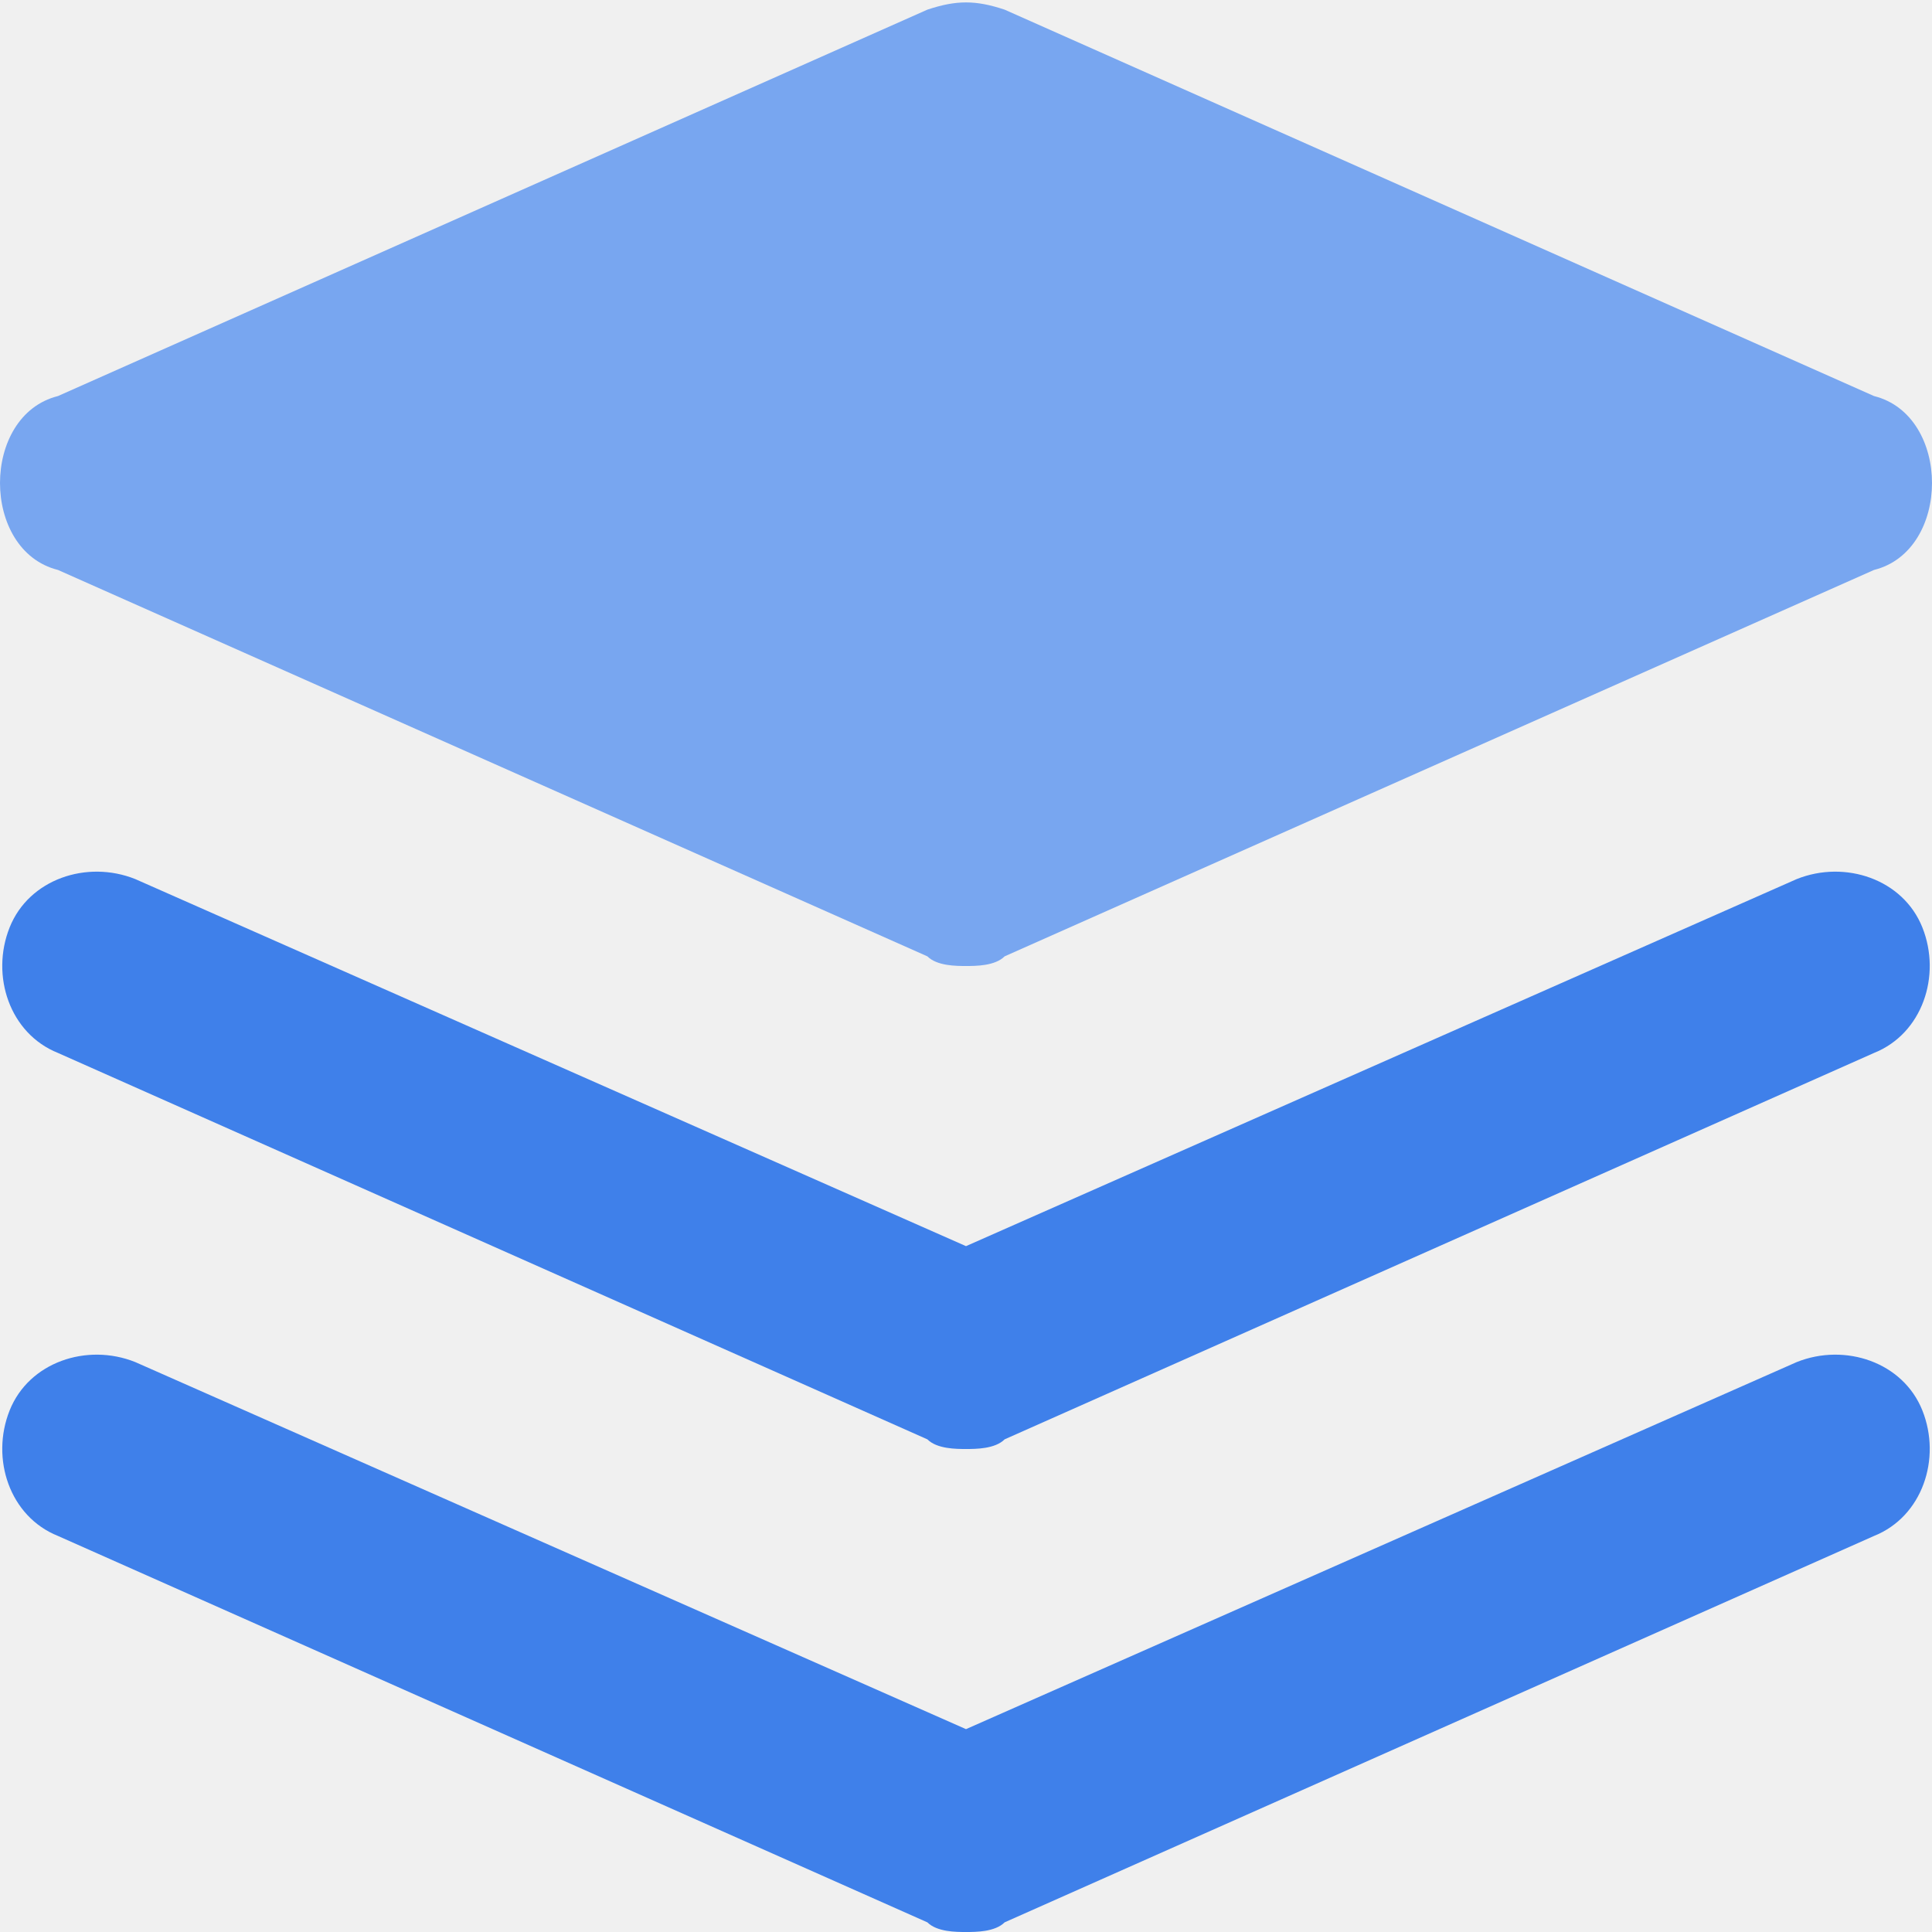
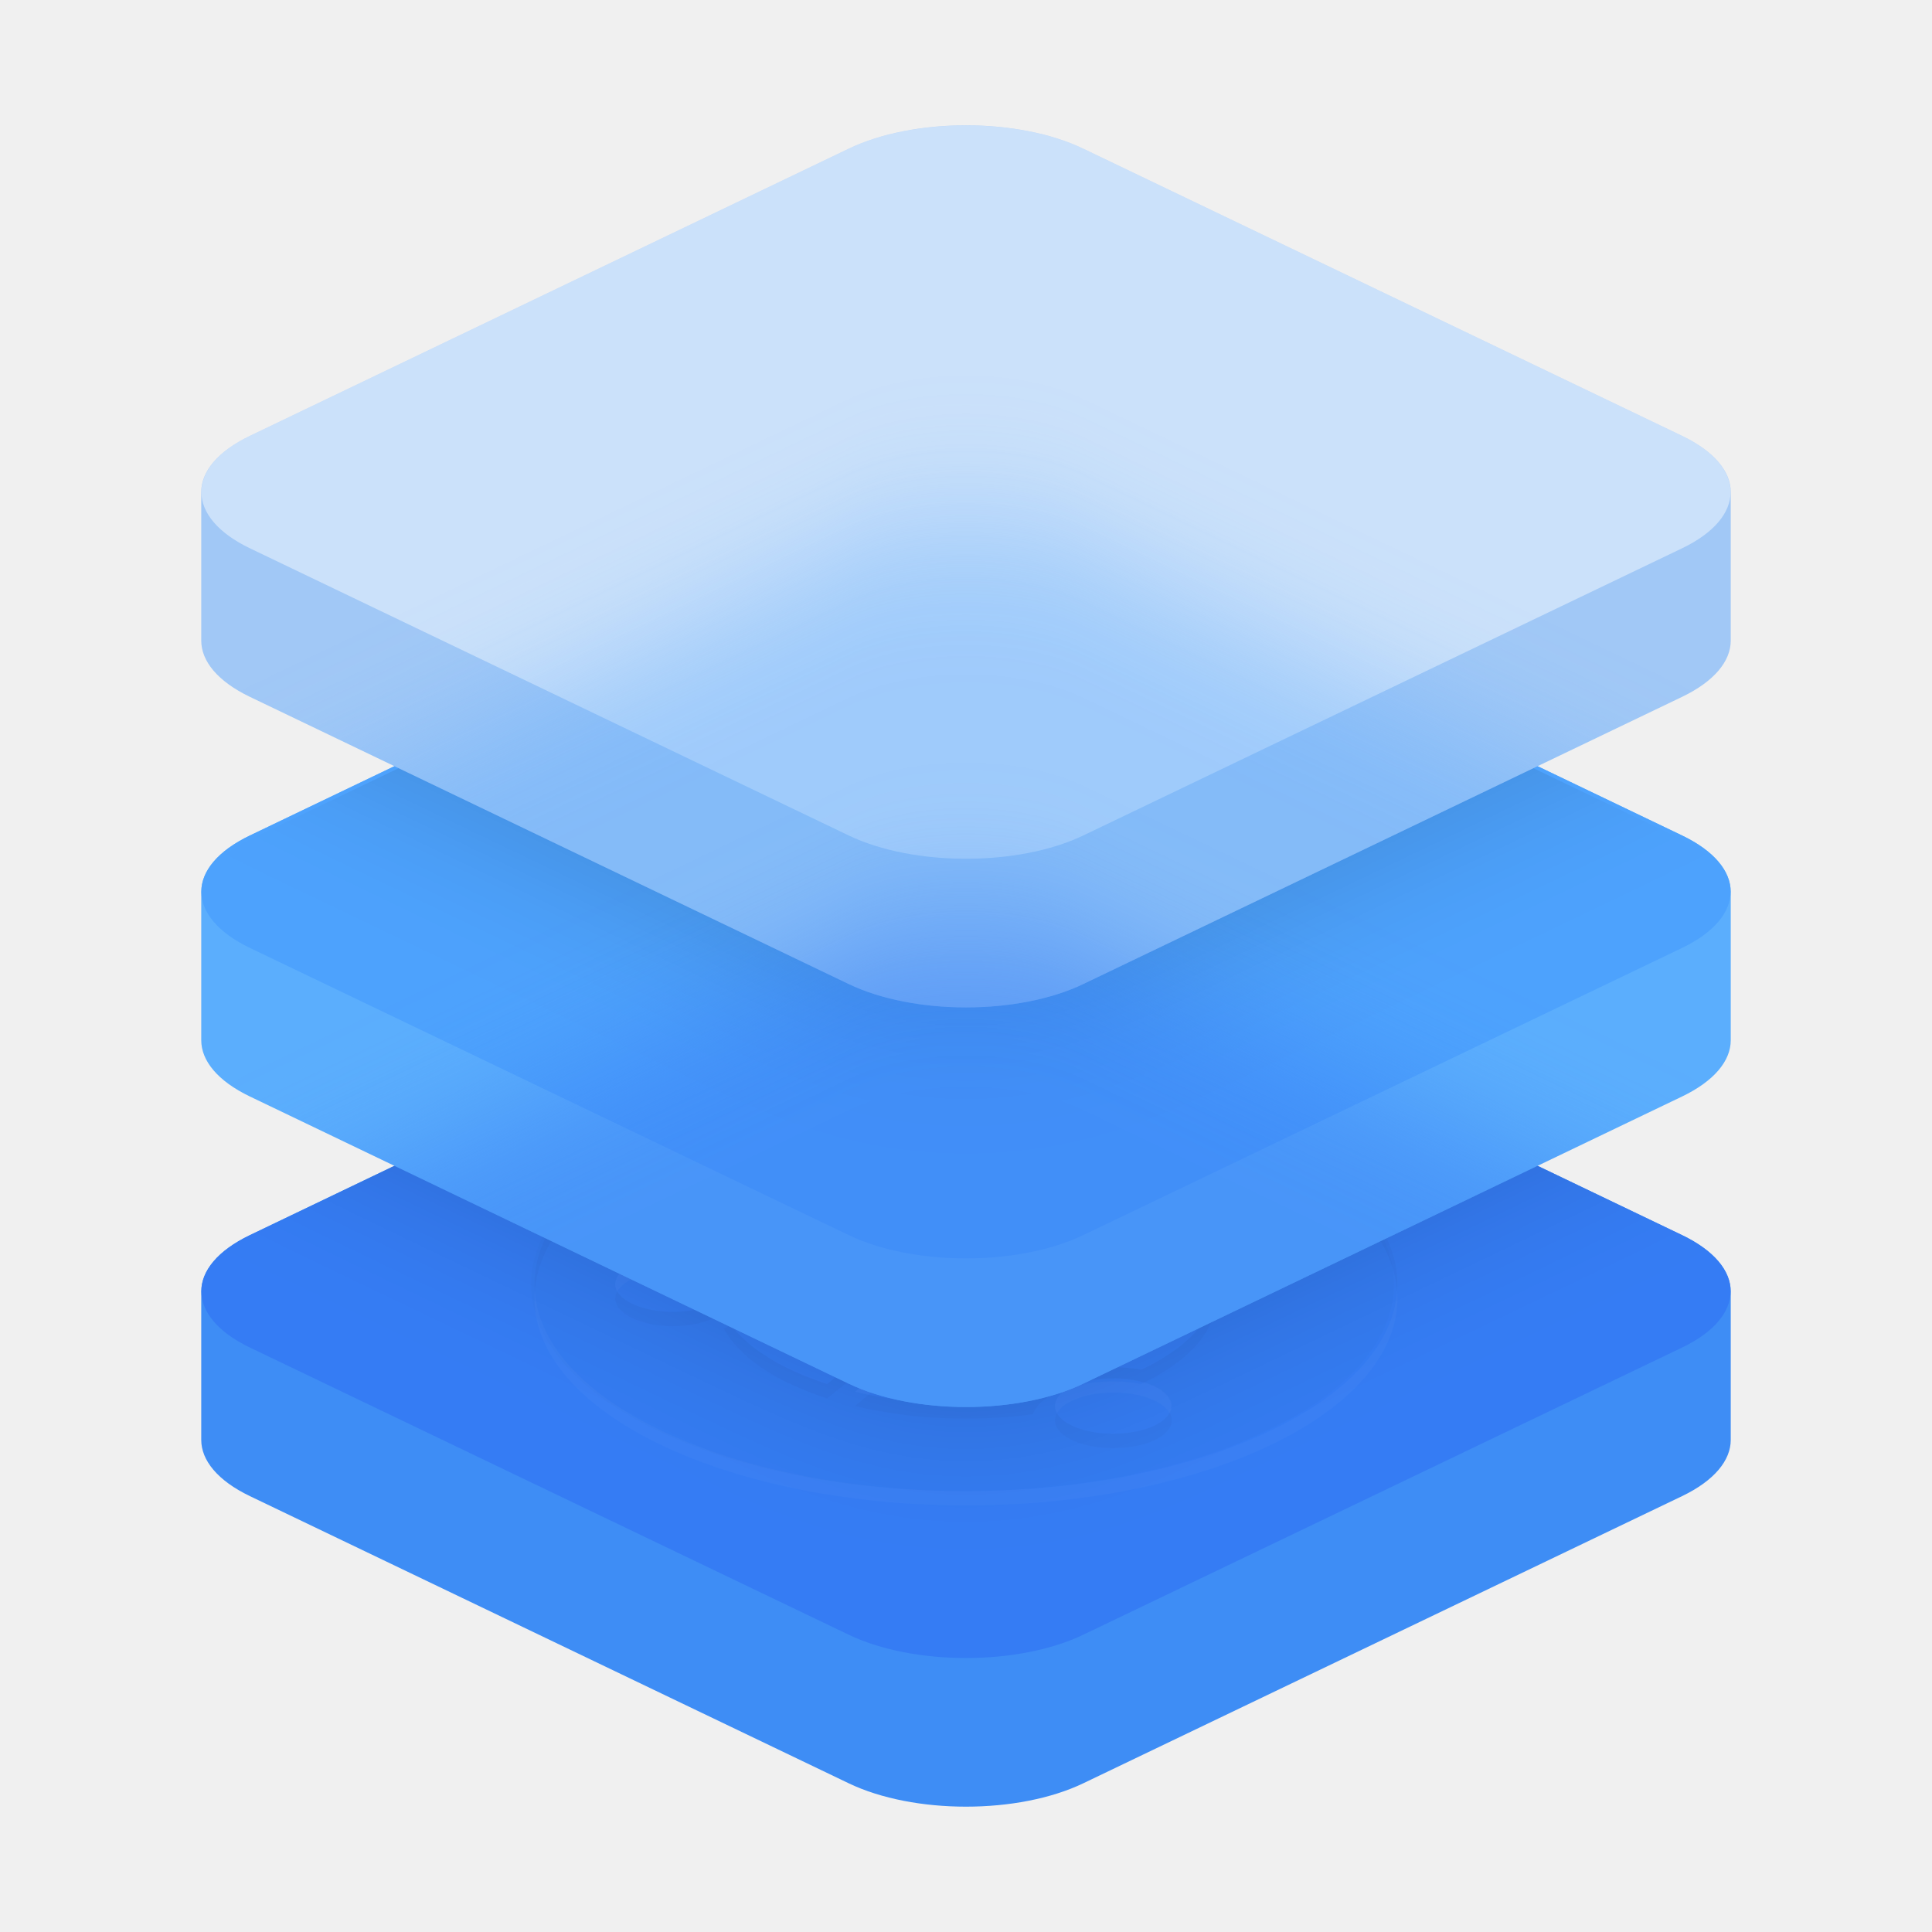
- <svg xmlns="http://www.w3.org/2000/svg" version="1.1" x="0px" y="0px" width="20px" height="20px" viewBox="0 0 20 20" enable-background="new 0 0 20 20" xml:space="preserve">
-   <path fill="#78a6f0" d="M19.4,4.1l-9-4C10.1,0,9.9,0,9.6,0.1l-9,4C0.2,4.2,0,4.6,0,5s0.2,0.8,0.6,0.9l9,4C9.7,10,9.9,10,10,10s0.3,0,0.4-0.1l9-4           C19.8,5.8,20,5.4,20,5S19.8,4.2,19.4,4.1z" />
-   <path fill="#3f80ea" d="M10,15c-0.1,0-0.3,0-0.4-0.1l-9-4c-0.5-0.2-0.7-0.8-0.5-1.3c0.2-0.5,0.8-0.7,1.3-0.5l8.6,3.8l8.6-3.8c0.5-0.2,1.1,0,1.3,0.5           c0.2,0.5,0,1.1-0.5,1.3l-9,4C10.3,15,10.1,15,10,15z" />
-   <path fill="#3f80ea" d="M10,20c-0.1,0-0.3,0-0.4-0.1l-9-4c-0.5-0.2-0.7-0.8-0.5-1.3c0.2-0.5,0.8-0.7,1.3-0.5l8.6,3.8l8.6-3.8c0.5-0.2,1.1,0,1.3,0.5           c0.2,0.5,0,1.1-0.5,1.3l-9,4C10.3,20,10.1,20,10,20z" />
+ <svg xmlns="http://www.w3.org/2000/svg" width="96" height="96" viewBox="0 0 96 96" version="1.1" id="svg1" xml:space="preserve">
+   <defs id="defs1">
+     <filter style="color-interpolation-filters:sRGB" id="filter10" x="-0.204" y="-0.204" width="1.408" height="1.408">
+       <feGaussianBlur stdDeviation="20.768" id="feGaussianBlur10" />
+     </filter>
+     <clipPath clipPathUnits="userSpaceOnUse" id="clipPath11">
+       <path id="path12" style="opacity:1;fill:#a1c8f6;fill-opacity:1;stroke-width:0.318" d="m -1950.966,-2040.838 c -6.222,6.222 -10.059,14.827 -10.059,24.362 l -4e-4,175.714 c 0,9.535 3.838,18.14 10.059,24.362 l 45.46,45.46 c 6.222,6.222 14.828,10.06 24.362,10.06 l 175.714,-4e-4 c 19.069,0 34.421,-15.352 34.421,-34.421 l 7e-4,-175.714 c 0,-9.535 -3.838,-18.141 -10.06,-24.362 l -45.46,-45.46 v 0 c -6.222,-6.222 -14.827,-10.06 -24.361,-10.06 l -175.714,7e-4 c -9.535,0 -18.14,3.837 -24.362,10.059 z" />
+     </clipPath>
+     <filter style="color-interpolation-filters:sRGB" id="filter12" x="-0.204" y="-0.204" width="1.408" height="1.408">
+       <feGaussianBlur stdDeviation="20.768" id="feGaussianBlur12" />
+     </filter>
+     <clipPath clipPathUnits="userSpaceOnUse" id="clipPath13">
+       <path id="path14" style="opacity:1;fill:#5baefd;fill-opacity:1;stroke-width:0.318" d="m -1828.687,-1918.559 c -6.222,6.222 -10.059,14.827 -10.06,24.362 l -3e-4,175.714 c -10e-5,9.535 3.838,18.14 10.059,24.362 l 45.46,45.46 c 6.222,6.222 14.827,10.06 24.362,10.06 l 175.714,-4e-4 c 19.069,10e-5 34.421,-15.352 34.421,-34.421 l 6e-4,-175.714 c 0,-9.535 -3.838,-18.14 -10.06,-24.362 l -45.46,-45.46 v 0 c -6.222,-6.222 -14.827,-10.06 -24.361,-10.06 l -175.714,7e-4 c -9.535,0 -18.14,3.838 -24.362,10.059 z" />
+     </clipPath>
+     <filter style="color-interpolation-filters:sRGB" id="filter15" x="-0.116" y="-0.201" width="1.232" height="1.402">
+       <feGaussianBlur stdDeviation="19.544" id="feGaussianBlur15" />
+     </filter>
+     <clipPath clipPathUnits="userSpaceOnUse" id="clipPath15">
+       <rect style="opacity:1;mix-blend-mode:normal;fill:#357cf4;fill-opacity:1;stroke-width:0.318" id="rect16" width="244.557" height="244.557" x="-1716.468" y="-1806.34" rx="34.421" ry="34.421" transform="matrix(0.9016727,0.4324192,-0.9016727,0.4324192,0,0)" />
+     </clipPath>
+   </defs>
+   <g id="layer1" transform="translate(-1041.962,7486.52)">
+     <g id="毛玻璃立体logo-96px" transform="translate(0,-3889.249)">
+       <rect style="opacity:0.5;fill:none;fill-opacity:1;stroke-width:0.044" id="rect345" width="96" height="96" x="1041.962" y="-3597.271" />
+       <g id="g403" transform="matrix(0.09388761,0,0,0.09388761,1935.013,-3902.294)">
+         <path id="path394" style="fill:#3e8df5;fill-opacity:1;stroke-width:0.562" d="m -9000.667,3738.14 c -22.439,0 -44.879,4.122 -62.074,12.368 l -316.874,151.965 c -17.194,8.246 -25.792,19.007 -25.792,29.769 v 78.631 c 0,10.761 8.597,21.524 25.792,29.77 l 316.874,151.964 c 34.389,16.492 89.758,16.492 124.146,0 l 316.875,-151.964 c 17.194,-8.246 25.792,-19.008 25.792,-29.77 v -78.631 0 c 0,-10.761 -8.596,-21.523 -25.791,-29.769 l -316.875,-151.965 c -17.194,-8.246 -39.633,-12.368 -62.073,-12.368 z" />
+         <rect style="mix-blend-mode:normal;fill:#357cf4;fill-opacity:1;stroke-width:0.637" id="rect395" width="489.114" height="489.114" x="-688.857" y="9293.331" rx="68.842" ry="68.842" transform="matrix(0.9016727,0.4324192,-0.9016727,0.4324192,0,0)" />
+         <path id="path395" style="opacity:0.15;fill:#000000;fill-opacity:1;stroke-width:0.281;filter:url(#filter15)" d="m 81.035,-1620.381 c -11.22,0 -22.44,2.062 -31.037,6.185 l -158.437,75.982 c -8.597,4.123 -12.896,9.504 -12.896,14.884 v 39.316 c -1e-5,5.381 4.299,10.762 12.896,14.885 l 158.437,75.982 c 17.194,8.246 44.879,8.246 62.073,0 l 158.437,-75.982 c 8.597,-4.123 12.896,-9.504 12.896,-14.885 v -39.316 h -5.2e-4 c -10e-6,-5.381 -4.298,-10.761 -12.895,-14.884 l -158.437,-75.982 c -8.597,-4.123 -19.817,-6.185 -31.036,-6.185 z" clip-path="url(#clipPath15)" transform="matrix(2,0,0,2,-9162.736,6767.4)" />
+         <g id="g398" transform="matrix(7.41114,0,0,7.41114,57704.565,-26179.747)" style="opacity:0.5">
+           <path id="path396" style="opacity:0.05;mix-blend-mode:overlay;fill:#ffffff;stroke-width:4.48" d="m -8990.261,4051.887 a 4.114,1.973 0 0 0 -3.905,2.484 4.114,1.973 0 0 1 4.478,-1.448 4.102,1.967 0 0 1 3.472,1.443 4.102,1.967 0 0 0 -3.472,-2.464 4.114,1.973 0 0 0 -0.573,-0.015 z m -10.41,2.103 a 17.791,8.532 0 0 0 -7.92,0.887 l 0.945,0.813 a 17.791,8.532 0 0 1 6.973,-0.679 c 1.66,0 3.254,0.103 4.781,0.31 a 5.771,2.768 0 0 0 7.737,2.15 c 2.557,1.208 4.364,2.778 5.043,4.541 h 0.262 c -0.279,-2.13 -2.183,-4.042 -5.116,-5.47 a 4.114,1.973 0 0 1 -5.25,-0.328 5.771,2.768 0 0 1 -2.676,-1.913 c -1.526,-0.207 -3.119,-0.31 -4.779,-0.31 z m -9.913,1.44 h -0.01 a 17.92,8.594 0 0 0 -7.375,4.983 5.758,2.761 0 0 1 0.532,0.236 17.92,8.594 0 0 1 6.843,-4.198 h 0.01 l 2.139,1.721 a 12.001,5.755 0 0 1 0.87,-0.322 z m -11.037,5.157 v 0 a 4.114,1.973 0 0 0 -3.953,2.484 4.114,1.973 0 0 1 3.953,-1.463 v 0 a 4.118,1.975 0 0 1 3.996,1.464 4.118,1.975 0 0 0 -3.996,-2.485 z m 33.141,2.484 h -0.225 a 12.007,5.759 0 0 1 -17.027,4.716 l -2.859,2.458 a 17.855,8.563 0 0 0 0.946,0.208 l 1.913,-1.644 a 12.007,5.759 0 0 0 17.027,-4.716 v 0 l 5.596,0.045 a 17.791,8.532 0 0 0 0.265,-1.019 z m -42.986,0 a 30.81,14.777 0 0 0 30.8,15.287 30.81,14.777 0 0 0 30.784,-15.287 30.81,14.777 0 0 1 -30.784,14.266 30.81,14.777 0 0 1 -30.8,-14.266 z m 18.825,0 a 12.001,5.755 0 0 0 4.194,4.901 l 0.871,-0.699 a 12.001,5.755 0 0 1 -5.065,-4.202 z m -3.283,0 a 5.758,2.761 0 0 1 -2.042,1.638 17.92,8.594 0 0 0 0.534,0.784 5.758,2.761 0 0 0 1.508,-2.422 z m 25.452,6.438 a 5.758,2.761 0 0 0 -2.74,0.41 4.122,1.977 0 0 0 -0.966,1.852 4.122,1.977 0 0 1 3.474,-1.452 h -0.01 a 4.121,1.976 0 0 1 4.589,1.444 4.121,1.976 0 0 0 -1.825,-2.191 17.791,8.532 0 0 1 -0.209,0.111 5.758,2.761 0 0 0 -2.317,-0.178 z" />
+           <path fill="#ffffff" d="m -9000.666,4047.785 a 30.81,14.777 0 1 0 0,29.553 30.81,14.777 0 0 0 0,-29.553 m 10.978,4.117 a 4.102,1.967 0 0 1 3.06,2.944 4.114,1.973 0 1 1 -3.06,-2.944 m -10.985,2.088 q 2.491,0 4.781,0.31 a 5.771,2.768 0 0 0 7.737,2.15 c 3.041,1.437 5.02,3.385 5.305,5.56 l -5.855,0.04 a 12.013,5.762 0 0 0 -17.027,-4.713 l -2.859,-2.46 a 17.791,8.532 0 0 1 7.925,-0.887 z m -9.911,1.44 3.008,2.42 a 12.001,5.755 0 0 0 0,9.426 l -3.008,2.414 a 17.92,8.594 0 0 1 -7.381,-4.977 5.758,2.761 0 0 0 0,-4.297 17.92,8.594 0 0 1 7.375,-4.983 z m -11.037,5.157 a 4.118,1.975 0 1 1 0,3.95 4.114,1.973 0 0 1 0,-3.947 z m 32.916,2.482 5.861,0.047 a 17.791,8.532 0 0 1 -5.311,5.554 5.758,2.761 0 0 0 -7.737,2.15 17.855,8.563 0 0 1 -12.699,-0.574 l 2.859,-2.457 a 12.007,5.759 0 0 0 17.027,-4.716 z m -2.006,6.236 a 4.121,1.976 0 1 1 1.009,3.922 4.122,1.977 0 0 1 -1.003,-3.925 z" id="path397" style="opacity:0.025;mix-blend-mode:overlay;fill:#000000;stroke-width:4.48" />
+           <path id="path398" style="opacity:0.05;mix-blend-mode:overlay;fill:#000000;stroke-width:4.48" d="m -9000.666,4047.785 a 30.81,14.777 0 0 0 -30.8,15.287 30.81,14.777 0 0 1 30.8,-14.266 30.81,14.777 0 0 1 30.784,14.266 30.81,14.777 0 0 0 -30.784,-15.287 z m 14.448,6.585 a 4.102,1.967 0 0 1 -0.41,0.477 4.114,1.973 0 0 1 -7.538,-0.475 4.114,1.973 0 0 0 0.95,1.842 5.771,2.768 0 0 0 5.061,0.237 c 0.064,0.03 0.126,0.06 0.189,0.091 a 4.114,1.973 0 0 0 1.338,-0.674 4.102,1.967 0 0 0 0.41,-1.498 z m -21.429,1.321 a 17.791,8.532 0 0 0 -0.944,0.208 l 2.859,2.46 a 12.013,5.762 0 0 1 17.027,4.713 v 0 h 0.225 l 5.63,-0.038 c -0.045,-0.346 -0.133,-0.686 -0.262,-1.019 l -5.593,0.038 a 12.013,5.762 0 0 0 -17.027,-4.713 l -1.915,-1.647 z m -0.798,2.481 a 12.001,5.755 0 0 0 -4.196,4.902 12.001,5.755 0 0 1 5.065,-4.203 z m -8.988,2.481 a 17.92,8.594 0 0 0 -0.532,0.785 5.758,2.761 0 0 1 2.042,1.638 5.758,2.761 0 0 0 -1.509,-2.423 z m -0.191,2.42 a 4.118,1.975 0 0 1 -3.996,1.464 4.114,1.973 0 0 1 -3.953,-1.463 4.114,1.973 0 0 0 3.953,2.484 4.118,1.975 0 0 0 3.996,-2.486 z m 34.516,1.063 a 17.791,8.532 0 0 1 -5.046,4.535 5.758,2.761 0 0 0 -7.737,2.15 17.855,8.563 0 0 1 -11.753,-0.366 l -0.946,0.813 a 17.855,8.563 0 0 0 12.699,0.574 5.758,2.761 0 0 1 2.68,-1.918 4.122,1.977 0 0 1 2.508,-0.621 h -0.01 a 4.121,1.976 0 0 1 2.764,0.275 17.791,8.532 0 0 0 5.103,-5.443 z m -34.323,1.363 a 5.758,2.761 0 0 1 -0.534,0.237 17.92,8.594 0 0 0 7.381,4.976 l 3.008,-2.414 a 12.001,5.755 0 0 1 -0.871,-0.322 l -2.137,1.715 a 17.92,8.594 0 0 1 -6.847,-4.193 z m 31.311,6.273 a 4.121,1.976 0 0 1 -3.58,1.456 4.122,1.977 0 0 1 -4.476,-1.452 4.122,1.977 0 0 0 4.476,2.474 4.121,1.976 0 0 0 3.58,-2.478 z" />
+         </g>
+         <path id="path399" style="fill:#5baefd;fill-opacity:1;stroke-width:0.562" d="m -9000.667,3526.638 c -22.439,0 -44.879,4.123 -62.074,12.369 l -316.874,151.964 c -17.194,8.246 -25.792,19.007 -25.792,29.769 v 78.631 c 0,10.762 8.597,21.524 25.792,29.77 l 316.874,151.964 c 34.389,16.492 89.758,16.492 124.146,0 l 316.875,-151.964 c 17.194,-8.246 25.792,-19.008 25.792,-29.77 v -78.631 0 c 0,-10.761 -8.596,-21.523 -25.791,-29.769 l -316.875,-151.964 c -17.194,-8.246 -39.633,-12.369 -62.073,-12.369 z" />
+         <rect style="mix-blend-mode:normal;fill:#4da2fd;fill-opacity:1;stroke-width:0.637" id="rect399" width="489.114" height="489.114" x="-933.414" y="9048.774" rx="68.842" ry="68.842" transform="matrix(0.9016727,0.4324192,-0.9016727,0.4324192,0,0)" />
+         <path id="path400" style="opacity:0.15;fill:#000000;fill-opacity:1;stroke-width:0.281;filter:url(#filter15)" d="m 81.035,-1620.381 c -11.22,0 -22.44,2.062 -31.037,6.185 l -158.437,75.982 c -8.597,4.123 -12.896,9.504 -12.896,14.884 v 39.316 c -1e-5,5.381 4.299,10.762 12.896,14.885 l 158.437,75.982 c 17.194,8.246 44.879,8.246 62.073,0 l 158.437,-75.982 c 8.597,-4.123 12.896,-9.504 12.896,-14.885 v -39.316 h -5.2e-4 c -10e-6,-5.381 -4.298,-10.761 -12.895,-14.884 l -158.437,-75.982 c -8.597,-4.123 -19.817,-6.185 -31.036,-6.185 z" clip-path="url(#clipPath15)" transform="matrix(2,0,0,2,-9162.736,6558.029)" />
+         <path id="path401" style="fill:#a1c8f6;fill-opacity:1;stroke-width:0.562" d="m -9000.667,3315.135 c -22.439,0 -44.879,4.123 -62.074,12.369 l -316.874,151.964 c -17.194,8.246 -25.792,19.007 -25.792,29.769 v 78.631 c 0,10.761 8.597,21.524 25.792,29.77 l 316.874,151.964 c 34.389,16.492 89.758,16.492 124.146,0 l 316.875,-151.964 c 17.194,-8.246 25.792,-19.008 25.792,-29.77 v -78.631 0 c 0,-10.761 -8.596,-21.523 -25.791,-29.769 l -316.875,-151.964 c -17.194,-8.246 -39.633,-12.369 -62.073,-12.369 z" />
+         <rect style="opacity:0.45;fill:#ffffff;fill-opacity:1;stroke-width:0.637" id="rect401" width="489.114" height="489.114" x="-1177.971" y="8804.218" rx="68.842" ry="68.842" transform="matrix(0.9016727,0.4324192,-0.9016727,0.4324192,0,0)" />
+         <rect style="opacity:0.35;mix-blend-mode:normal;fill:#4da2fd;fill-opacity:1;stroke-width:0.318;filter:url(#filter10)" id="rect402" width="244.557" height="244.557" x="-1838.747" y="-1928.619" rx="34.421" ry="34.421" transform="matrix(1.803345,0.8648384,-1.803345,0.8648384,-9162.736,6767.4)" clip-path="url(#clipPath11)" />
+         <rect style="opacity:0.5;mix-blend-mode:normal;fill:#357cf4;fill-opacity:1;stroke-width:0.318;filter:url(#filter12)" id="rect403" width="244.557" height="244.557" x="-1716.468" y="-1806.34" rx="34.421" ry="34.421" transform="matrix(1.803345,0.8648384,-1.803345,0.8648384,-9162.736,6767.4)" clip-path="url(#clipPath13)" />
+       </g>
+     </g>
+   </g>
</svg>
